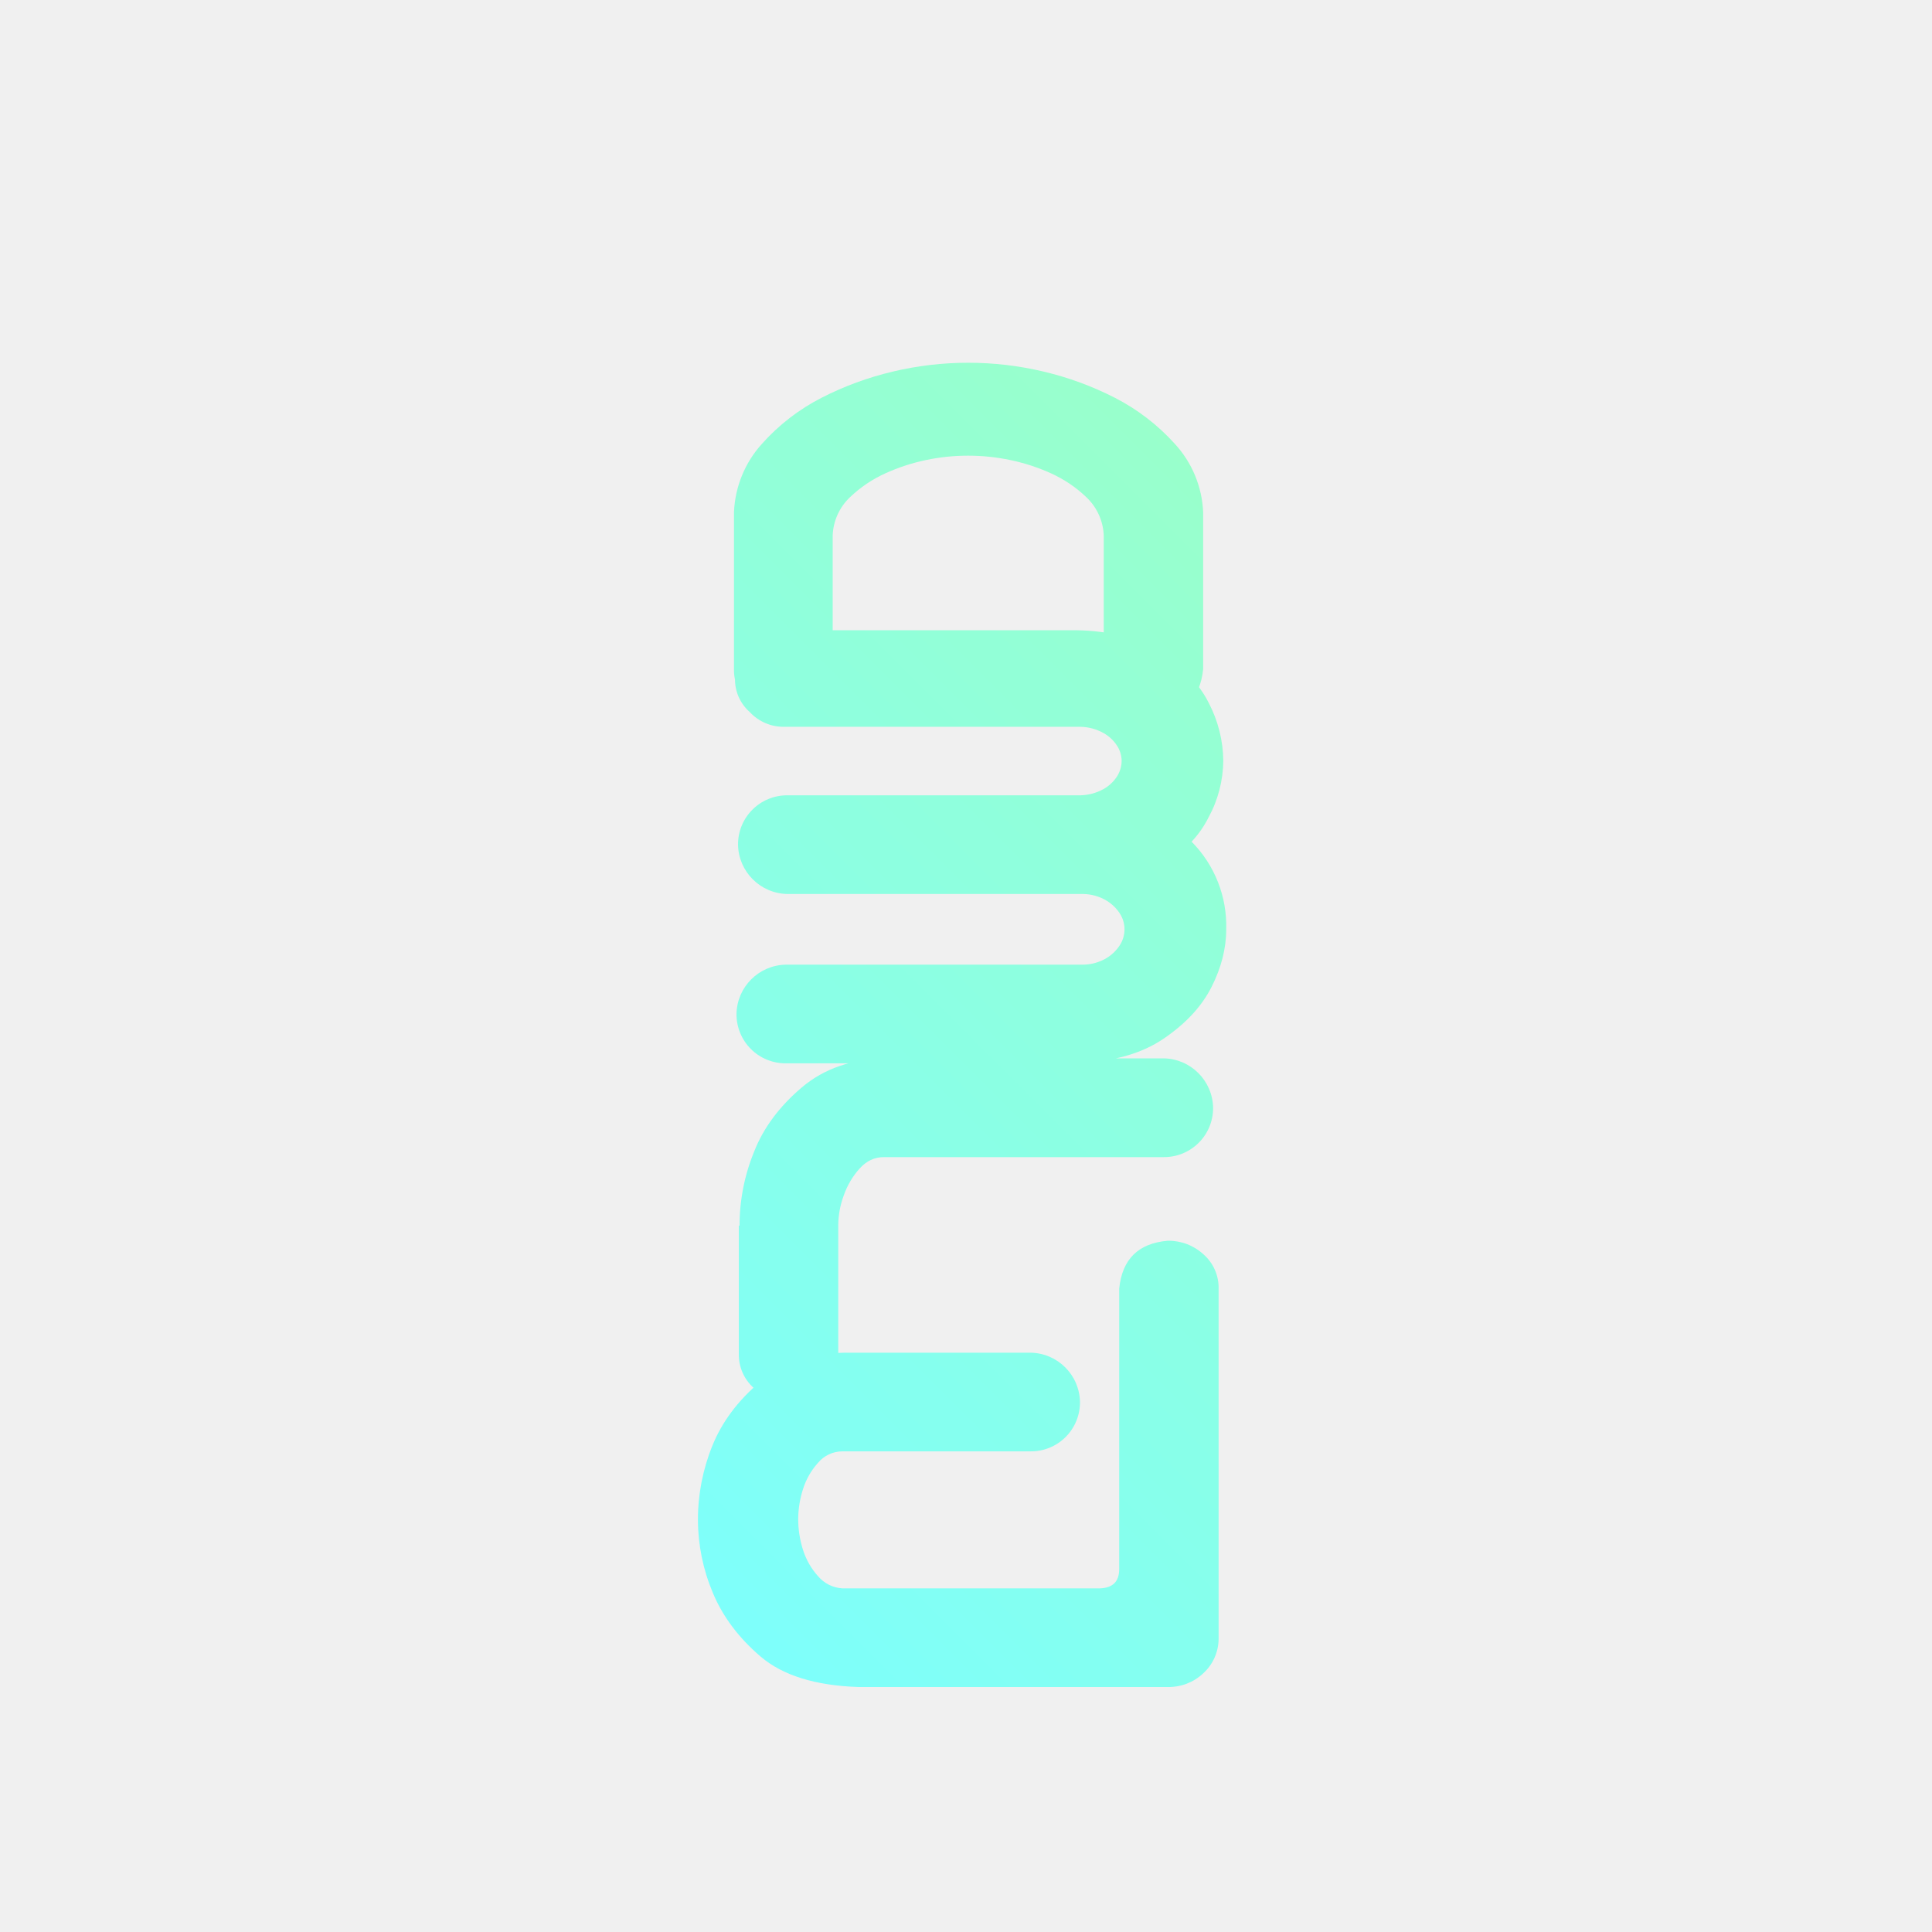
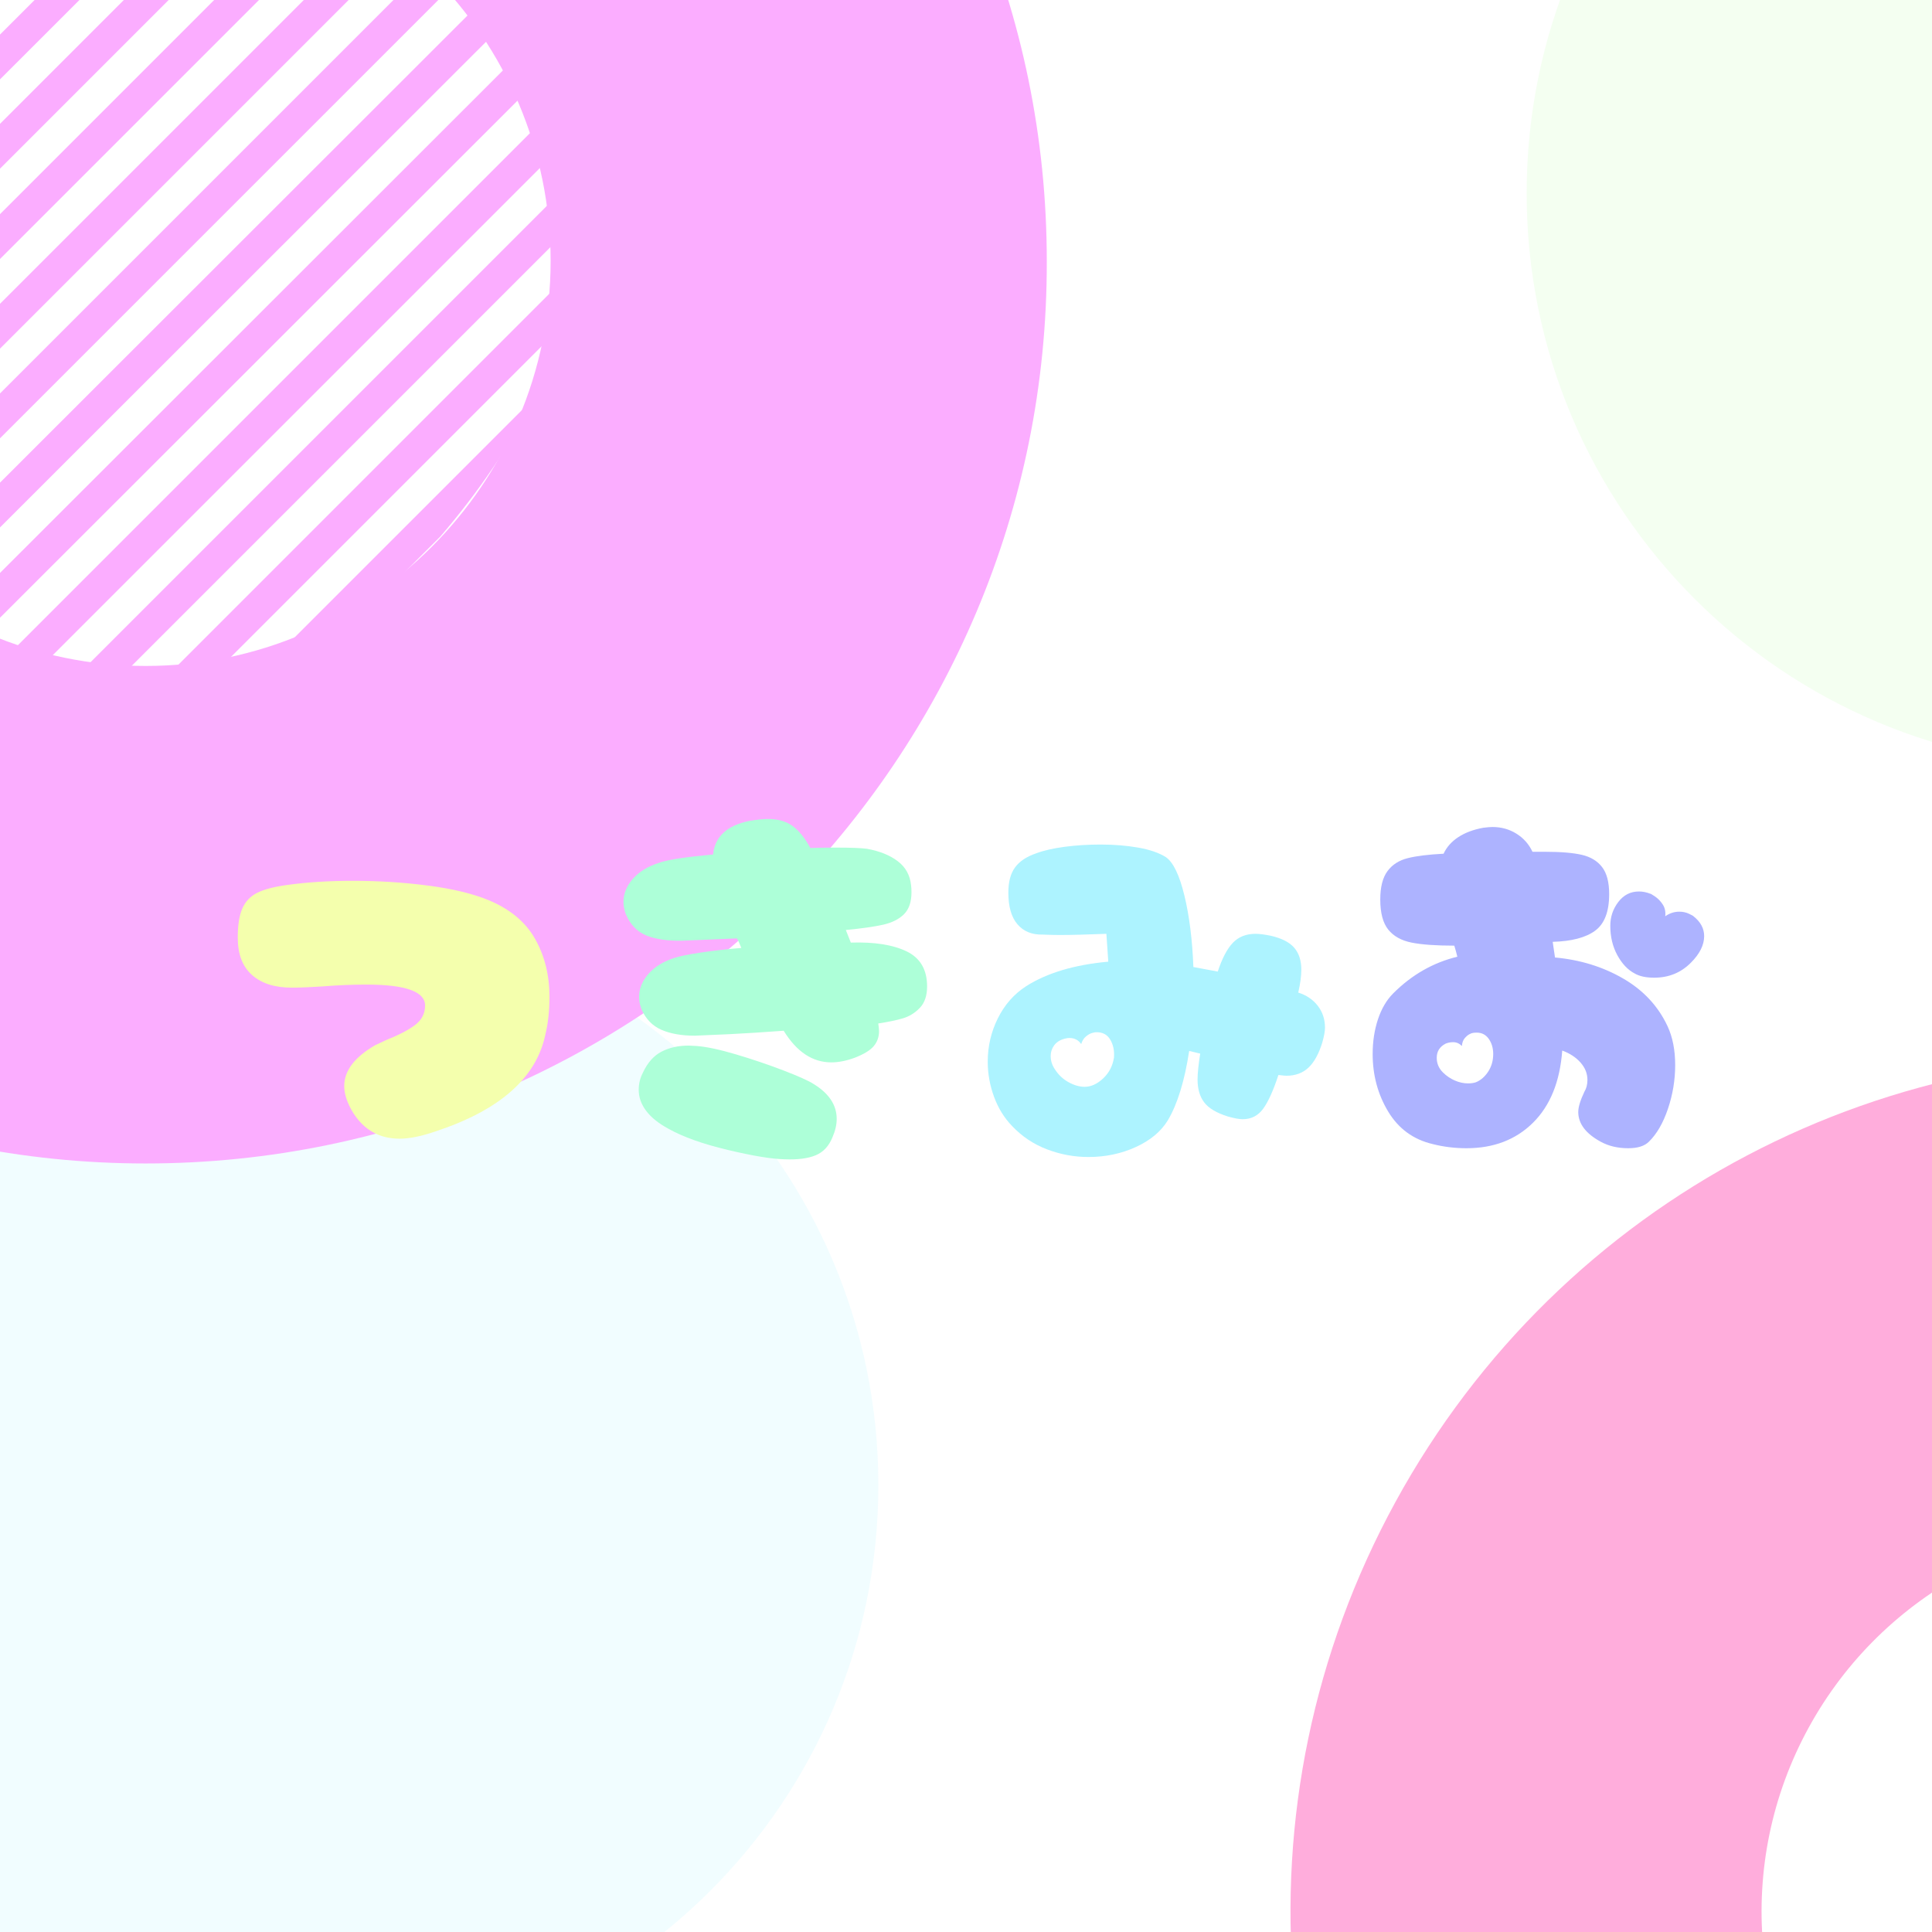
- <svg xmlns="http://www.w3.org/2000/svg" id="Layer_1" data-name="Layer 1" viewBox="0 0 1000 1000">
+ <svg xmlns="http://www.w3.org/2000/svg" width="1000" zoomAndPan="magnify" viewBox="0 0 750 750" height="1000" preserveAspectRatio="xMidYMid meet" version="1.0">
  <defs>
-     <style>.cls-1{fill:url(#linear-gradient);}</style>
-     <linearGradient id="linear-gradient" x1="296.09" y1="760.31" x2="717.47" y2="338.93" gradientUnits="userSpaceOnUse">
-       <stop offset="0" stop-color="#7efffb" />
-       <stop offset="0.02" stop-color="#7efffb" />
-       <stop offset="0.03" stop-color="#7ffffa" />
-       <stop offset="0.05" stop-color="#7ffff9" />
-       <stop offset="0.06" stop-color="#7ffff8" />
-       <stop offset="0.08" stop-color="#80fff8" />
-       <stop offset="0.09" stop-color="#80fff7" />
-       <stop offset="0.11" stop-color="#81fff6" />
-       <stop offset="0.13" stop-color="#81fff5" />
-       <stop offset="0.14" stop-color="#82fff5" />
-       <stop offset="0.16" stop-color="#82fff4" />
-       <stop offset="0.17" stop-color="#82fff3" />
-       <stop offset="0.19" stop-color="#83fff2" />
-       <stop offset="0.2" stop-color="#83fff2" />
-       <stop offset="0.22" stop-color="#84fff1" />
-       <stop offset="0.23" stop-color="#84fff0" />
-       <stop offset="0.25" stop-color="#85ffef" />
-       <stop offset="0.27" stop-color="#85ffef" />
-       <stop offset="0.28" stop-color="#85ffee" />
-       <stop offset="0.3" stop-color="#86ffed" />
-       <stop offset="0.31" stop-color="#86ffec" />
-       <stop offset="0.33" stop-color="#87ffec" />
-       <stop offset="0.34" stop-color="#87ffeb" />
-       <stop offset="0.36" stop-color="#87ffea" />
-       <stop offset="0.38" stop-color="#88ffe9" />
-       <stop offset="0.39" stop-color="#88ffe9" />
-       <stop offset="0.41" stop-color="#89ffe8" />
-       <stop offset="0.42" stop-color="#89ffe7" />
-       <stop offset="0.44" stop-color="#8affe6" />
-       <stop offset="0.45" stop-color="#8affe6" />
-       <stop offset="0.47" stop-color="#8affe5" />
-       <stop offset="0.48" stop-color="#8bffe4" />
-       <stop offset="0.5" stop-color="#8bffe3" />
-       <stop offset="0.52" stop-color="#8cffe3" />
-       <stop offset="0.53" stop-color="#8cffe2" />
-       <stop offset="0.55" stop-color="#8dffe1" />
-       <stop offset="0.56" stop-color="#8dffe0" />
-       <stop offset="0.58" stop-color="#8dffe0" />
-       <stop offset="0.59" stop-color="#8effdf" />
-       <stop offset="0.61" stop-color="#8effde" />
-       <stop offset="0.63" stop-color="#8fffdd" />
-       <stop offset="0.64" stop-color="#8fffdd" />
-       <stop offset="0.66" stop-color="#8fffdc" />
-       <stop offset="0.67" stop-color="#90ffdb" />
-       <stop offset="0.69" stop-color="#90ffda" />
-       <stop offset="0.7" stop-color="#91ffda" />
-       <stop offset="0.72" stop-color="#91ffd9" />
-       <stop offset="0.73" stop-color="#92ffd8" />
-       <stop offset="0.75" stop-color="#92ffd7" />
-       <stop offset="0.77" stop-color="#92ffd7" />
-       <stop offset="0.78" stop-color="#93ffd6" />
-       <stop offset="0.8" stop-color="#93ffd5" />
-       <stop offset="0.81" stop-color="#94ffd4" />
-       <stop offset="0.83" stop-color="#94ffd4" />
-       <stop offset="0.84" stop-color="#95ffd3" />
-       <stop offset="0.86" stop-color="#95ffd2" />
-       <stop offset="0.88" stop-color="#95ffd1" />
-       <stop offset="0.89" stop-color="#96ffd1" />
-       <stop offset="0.91" stop-color="#96ffd0" />
-       <stop offset="0.92" stop-color="#97ffcf" />
-       <stop offset="0.94" stop-color="#97ffce" />
-       <stop offset="0.95" stop-color="#98ffce" />
-       <stop offset="0.97" stop-color="#98ffcd" />
-       <stop offset="0.98" stop-color="#98ffcc" />
-       <stop offset="1" stop-color="#99ffcb" />
-     </linearGradient>
+     <filter x="0%" y="0%" width="100%" height="100%" id="id1">
+       <feColorMatrix values="0 0 0 0 1 0 0 0 0 1 0 0 0 0 1 0 0 0 1 0" color-interpolation-filters="sRGB" />
+     </filter>
+     <g />
+     <mask id="id2">
+       <g filter="url(#id1)">
+         <rect x="-75" width="900" fill="#000000" y="-75" height="900" fill-opacity="0.169" />
+       </g>
+     </mask>
+     <clipPath id="id3">
+       <path d="M 0 0.52 L 341 0.52 L 341 397 L 0 397 Z M 0 0.52 " clip-rule="nonzero" />
+     </clipPath>
+     <clipPath id="id4">
+       <rect x="0" width="342" y="0" height="397" />
+     </clipPath>
+     <mask id="id5">
+       <g filter="url(#id1)">
+         <rect x="-75" width="900" fill="#000000" y="-75" height="900" fill-opacity="0.169" />
+       </g>
+     </mask>
+     <clipPath id="id6">
+       <path d="M 0.559 0 L 158 0 L 158 297.84 L 0.559 297.84 Z M 0.559 0 " clip-rule="nonzero" />
+     </clipPath>
+     <clipPath id="id7">
+       <rect x="0" width="158" y="0" height="298" />
+     </clipPath>
  </defs>
-   <path class="cls-1" d="M501.13,187.76a168.42,168.42,0,0,1,39.08,4.58A163.25,163.25,0,0,1,577,205.86a108.45,108.45,0,0,1,31.06,23.84,55.68,55.68,0,0,1,14.69,35.43v81.21q-2.31,22.86-25.15,24.77a26.73,26.73,0,0,1-18.5-7,22.88,22.88,0,0,1-7.81-17.73V277a28.78,28.78,0,0,0-9-19.65A65.24,65.24,0,0,0,544,245a100.42,100.42,0,0,0-21-6.86,106.05,106.05,0,0,0-43.84,0A100.35,100.35,0,0,0,458.26,245a65.38,65.38,0,0,0-18.32,12.37A28.7,28.7,0,0,0,431,277v69.37q-1.92,22.86-24.8,24.77a26.67,26.67,0,0,1-18.47-7,22.88,22.88,0,0,1-7.82-17.73V265.13A56.11,56.11,0,0,1,394.4,229.7a106.07,106.07,0,0,1,30.88-23.84,163.5,163.5,0,0,1,36.79-13.52A168.32,168.32,0,0,1,501.13,187.76ZM381.21,524.86a26,26,0,0,1,25.54-25.55h154a24.32,24.32,0,0,0,12-3.41,21.38,21.38,0,0,0,7-6.88,15.12,15.12,0,0,0,0-16,21.22,21.22,0,0,0-7-6.85,24.22,24.22,0,0,0-12-3.44H407.5A26,26,0,0,1,382,437.19a25.4,25.4,0,0,1,25.54-25.54H559.21a25.8,25.8,0,0,0,12-3.25,19.91,19.91,0,0,0,7.06-6.67,15.28,15.28,0,0,0,2.29-8,14.65,14.65,0,0,0-2.29-7.62,19.91,19.91,0,0,0-7.06-6.67,25.45,25.45,0,0,0-12-3.25H406a23.74,23.74,0,0,1-17.92-7.63A22.48,22.48,0,0,1,380.44,351a23.6,23.6,0,0,1,7.44-17.54,25,25,0,0,1,18.1-7.25h151q26.65.4,44,11.65T625.73,364a65.88,65.88,0,0,1,7.44,29.73,62.41,62.41,0,0,1-7.63,29.36,53.35,53.35,0,0,1-8.77,12.56A61.87,61.87,0,0,1,634.69,481q0,14.87-7.63,29.92t-24.77,26.69Q585.15,549.26,558.46,550h-2.29a28.43,28.43,0,0,1-4.59.38H406.75a25.37,25.37,0,0,1-25.54-25.54Zm9.21,71q7.24-18.28,24.58-33t44-15.06H602.36A26.05,26.05,0,0,1,627.9,573.4a25.37,25.37,0,0,1-25.54,25.52H457.5q-7.23,0-12.58,5.92a41.06,41.06,0,0,0-8.19,13.91A45.24,45.24,0,0,0,433.88,634v66.71q-2.31,22.86-25.17,24.77a26.7,26.7,0,0,1-18.48-7,22.88,22.88,0,0,1-7.81-17.73V634.38h.37A100.89,100.89,0,0,1,390.42,595.88ZM579.29,667q2.3-22.87,25.17-24.79a26.64,26.64,0,0,1,18.48,7.06A22.85,22.85,0,0,1,630.75,667V848.42a24.37,24.37,0,0,1-8,17.73,26,26,0,0,1-18.29,7.05H444.36q-33.56-1.12-50.71-15.8t-24.77-33.16a97.72,97.72,0,0,1-7.63-37.57,101.67,101.67,0,0,1,7.44-38.29q7.44-18.5,24.77-33.16t44-15.07h96a26,26,0,0,1,25.54,25.55,25.35,25.35,0,0,1-25.54,25.52H436a16.46,16.46,0,0,0-12.58,5.91,36.87,36.87,0,0,0-7.82,13.73,51.22,51.22,0,0,0-2.45,15.44,52.36,52.36,0,0,0,2.45,15.81,36.8,36.8,0,0,0,7.82,13.73A17.85,17.85,0,0,0,436,822.13H569.38q9.92-.39,9.91-9.91Z" />
+   <rect x="-75" width="900" fill="#ffffff" y="-75" height="900" fill-opacity="1" />
+   <rect x="-75" width="900" fill="#ffffff" y="-75" height="900" fill-opacity="1" />
+   <rect x="-75" width="900" fill="#ffffff" y="-75" height="900" fill-opacity="1" />
+   <rect x="-75" width="900" fill="#ffffff" y="-75" height="900" fill-opacity="1" />
+   <path fill="#fbadff" d="M -328.578 115.645 C -330.188 111.363 -331.523 106.812 -332.863 102.527 L 33.883 -264.219 C 38.168 -262.879 42.719 -261.539 47 -259.934 Z M -8.949 -273.586 C -14.035 -274.391 -19.391 -274.926 -24.477 -275.461 L -344.375 44.438 C -343.84 49.523 -343.305 54.879 -342.5 59.965 Z M 115.797 -224.332 C 112.32 -226.738 108.84 -229.148 105.359 -231.289 L -300.203 174.27 C -298.062 177.75 -295.652 181.23 -293.242 184.711 Z M 71.629 -249.762 C 67.613 -251.637 63.598 -253.508 59.582 -255.117 L -323.762 128.227 C -322.156 132.242 -320.281 136.258 -318.406 140.273 Z M 94.383 -237.715 C 90.637 -239.855 86.887 -242 83.141 -243.871 L -313.055 152.32 C -311.18 156.066 -309.039 159.816 -306.895 163.562 Z M -169.836 -252.172 C -182.418 -246.551 -194.73 -240.125 -206.508 -232.898 L -301.809 -137.598 C -309.305 -125.816 -315.73 -113.504 -321.082 -100.922 Z M -58.203 -276.801 L -345.711 10.707 C -345.711 16.598 -345.711 22.219 -345.445 28.109 L -41.07 -276.531 C -46.695 -276.801 -52.582 -276.801 -58.203 -276.801 Z M 241.883 15.527 L -53.387 310.797 C -47.496 310.797 -41.34 310.797 -35.449 310.262 L 241.348 33.461 C 241.617 27.574 241.883 21.414 241.883 15.527 Z M 135.609 -209.07 C 132.395 -211.75 129.184 -214.426 125.973 -216.836 L -285.746 194.883 C -283.34 198.098 -280.66 201.309 -277.984 204.52 Z M -76.676 -275.73 C -83.367 -275.191 -89.793 -274.391 -96.484 -273.32 L -342.23 -27.574 C -343.305 -20.879 -344.105 -14.457 -344.641 -7.762 Z M -117.902 -269.305 C -125.934 -267.43 -133.965 -265.289 -141.996 -262.613 L -331.793 -73.082 C -334.199 -65.051 -336.609 -57.289 -338.484 -48.988 Z M 19.961 -267.965 C 15.145 -269.035 10.594 -270.105 5.773 -271.176 L -340.09 74.688 C -339.02 79.508 -337.949 84.059 -336.879 88.875 Z M 236.531 73.082 C 237.867 66.121 238.938 59.43 239.742 52.469 L -16.445 308.656 C -9.484 307.852 -2.523 306.781 4.168 305.441 Z M 241.348 -1.34 C 241.082 -6.691 240.547 -12.047 240.012 -17.402 L -86.312 308.656 C -80.961 309.191 -75.605 309.727 -70.25 309.992 Z M 237.602 -32.66 C 236.797 -37.477 235.727 -42.297 234.656 -47.113 L -116.297 303.57 C -111.477 304.641 -106.656 305.711 -101.84 306.512 Z M 153.812 -192.742 C 150.867 -195.688 147.922 -198.363 144.977 -201.309 L -269.953 213.621 C -267.277 216.566 -264.332 219.512 -261.387 222.457 Z M 170.945 208.27 C 185.668 191.137 197.98 172.934 208.152 153.66 L 84.746 277.066 C 104.02 266.895 122.223 254.582 139.355 239.855 Z M 231.176 -61.035 C 229.836 -65.586 228.5 -69.871 227.16 -74.422 L -143.332 296.074 C -138.781 297.41 -134.5 298.75 -129.949 300.09 Z M 222.609 122.07 C 225.82 113.504 228.766 104.938 231.176 96.102 L 27.191 300.09 C 36.023 297.68 44.59 294.734 53.156 291.523 Z M 186.203 -155.266 C 183.793 -158.477 181.383 -161.957 178.707 -165.168 L -234.082 247.352 C -230.871 250.031 -227.391 252.438 -224.176 254.848 Z M 222.609 -87.27 C 221.004 -91.551 219.398 -95.566 217.523 -99.582 L -168.766 286.703 C -164.75 288.578 -160.465 290.184 -156.449 291.789 Z M 170.676 -174.805 C 168 -178.02 165.324 -180.965 162.379 -183.91 L -252.82 231.289 C -249.875 234.234 -246.664 236.914 -243.719 239.59 Z M 199.855 -134.383 C 197.715 -137.863 195.574 -141.613 193.164 -145.094 L -214.004 262.074 C -210.523 264.484 -207.043 266.625 -203.297 268.77 Z M 212.168 -111.629 C 210.297 -115.379 208.422 -119.395 206.281 -123.141 L -192.055 275.191 C -188.305 277.336 -184.559 279.207 -180.543 281.082 Z M 212.168 -111.629 " fill-opacity="1" fill-rule="nonzero" />
+   <g mask="url(#id2)">
+     <g transform="matrix(1, 0, 0, 1, 0, 353)">
+       <g clip-path="url(#id4)">
+         <g clip-path="url(#id3)">
+           <path fill="#adf3ff" d="M 118.23 0.75 C -4.789 0.75 -104.52 100.48 -104.52 223.5 C -104.52 346.523 -4.789 446.25 118.23 446.25 C 241.254 446.25 340.98 346.523 340.98 223.5 C 340.98 100.48 241.254 0.75 118.23 0.75 " fill-opacity="1" fill-rule="nonzero" />
+         </g>
+       </g>
+     </g>
+   </g>
+   <path fill="#fbadff" d="M 56.535 451.656 C -136.074 451.656 -293.289 294.441 -293.289 101.312 C -293.289 -91.301 -136.074 -248.512 56.535 -248.512 C 249.668 -248.512 406.359 -91.301 406.359 101.312 C 406.883 294.441 249.668 451.656 56.535 451.656 Z M 56.535 -55.902 C -29.879 -55.902 -100.676 14.895 -100.676 101.312 C -100.676 187.727 -29.879 258.523 56.535 258.523 C 142.953 258.523 213.75 187.727 213.75 101.312 C 213.75 14.895 143.473 -55.902 56.535 -55.902 Z M 56.535 -55.902 " fill-opacity="1" fill-rule="nonzero" />
+   <g fill="#f4ffad" fill-opacity="1">
+     <g transform="translate(78.829, 434.0388)">
+       <g>
+         <path d="M 76.266 8 C 68.566 8 62.594 4.691 58.344 -1.922 C 55.977 -5.773 54.797 -9.281 54.797 -12.438 C 54.797 -18.363 58.797 -23.645 66.797 -28.281 L 71.234 -30.359 C 75.773 -32.141 79.398 -34.016 82.109 -35.984 C 84.828 -37.961 86.188 -40.531 86.188 -43.688 C 86.188 -49.113 78.586 -51.828 63.391 -51.828 C 57.953 -51.828 52.176 -51.582 46.062 -51.094 C 44.188 -50.988 42.258 -50.883 40.281 -50.781 C 38.301 -50.688 36.328 -50.641 34.359 -50.641 C 27.836 -50.641 22.723 -52.27 19.016 -55.531 C 15.316 -58.789 13.469 -63.629 13.469 -70.047 C 13.469 -74.891 14.062 -78.664 15.25 -81.375 C 16.438 -84.094 18.363 -86.117 21.031 -87.453 C 23.695 -88.785 27.547 -89.797 32.578 -90.484 C 40.379 -91.566 48.867 -92.109 58.047 -92.109 C 68.117 -92.109 77.895 -91.488 87.375 -90.25 C 96.852 -89.02 104.703 -87.125 110.922 -84.562 C 119.211 -81.102 125.207 -76.094 128.906 -69.531 C 132.613 -62.969 134.469 -55.488 134.469 -47.094 C 134.469 -41.562 133.926 -36.625 132.844 -32.281 C 129.289 -15.5 115.07 -3.008 90.188 5.188 C 84.758 7.062 80.117 8 76.266 8 Z M 76.266 8 " />
+       </g>
+     </g>
+   </g>
+   <g fill="#adffd8" fill-opacity="1">
+     <g transform="translate(226.9138, 434.0388)">
+       <g>
+         <path d="M 95.812 -21.625 C 88.508 -21.625 82.344 -25.719 77.312 -33.906 C 69.406 -33.32 62.414 -32.879 56.344 -32.578 C 50.27 -32.285 45.754 -32.086 42.797 -31.984 C 37.66 -31.984 33.336 -32.75 29.828 -34.281 C 26.328 -35.812 23.738 -38.504 22.062 -42.359 C 21.469 -44.035 21.172 -45.566 21.172 -46.953 C 21.172 -50.203 22.379 -53.207 24.797 -55.969 C 27.223 -58.738 30.609 -60.816 34.953 -62.203 C 37.117 -62.891 40.52 -63.578 45.156 -64.266 C 49.801 -64.961 55.035 -65.555 60.859 -66.047 C 60.672 -66.441 60.426 -67.035 60.125 -67.828 C 59.832 -68.617 59.488 -69.258 59.094 -69.75 L 37.766 -68.859 C 32.234 -68.766 27.664 -69.43 24.062 -70.859 C 20.457 -72.297 17.77 -75.086 16 -79.234 C 15.406 -80.91 15.109 -82.441 15.109 -83.828 C 15.109 -87.078 16.316 -90.082 18.734 -92.844 C 21.148 -95.613 24.531 -97.691 28.875 -99.078 C 32.133 -100.266 39.145 -101.348 49.906 -102.328 C 50.594 -109.242 55.281 -113.586 63.969 -115.359 C 66.938 -115.859 69.359 -116.109 71.234 -116.109 C 75.086 -116.109 78.242 -115.219 80.703 -113.438 C 83.172 -111.664 85.492 -108.801 87.672 -104.844 C 90.141 -104.945 93.492 -105 97.734 -105 C 103.367 -105 107.32 -104.848 109.594 -104.547 C 114.531 -103.66 118.523 -102.055 121.578 -99.734 C 124.641 -97.422 126.367 -94.289 126.766 -90.344 C 126.867 -89.645 126.922 -88.754 126.922 -87.672 C 126.922 -83.922 125.957 -81.082 124.031 -79.156 C 122.102 -77.227 119.41 -75.867 115.953 -75.078 C 112.504 -74.297 107.664 -73.609 101.438 -73.016 L 103.375 -68.125 C 112.551 -68.414 119.781 -67.273 125.062 -64.703 C 130.344 -62.141 132.984 -57.602 132.984 -51.094 C 132.984 -47.539 132.047 -44.773 130.172 -42.797 C 128.297 -40.828 126.098 -39.469 123.578 -38.719 C 121.066 -37.977 117.883 -37.316 114.031 -36.734 C 114.227 -35.348 114.328 -34.359 114.328 -33.766 C 114.328 -31.492 113.633 -29.539 112.25 -27.906 C 110.875 -26.281 108.406 -24.781 104.844 -23.406 C 101.594 -22.219 98.582 -21.625 95.812 -21.625 Z M 77.75 16 C 72.719 15.895 65.336 14.68 55.609 12.359 C 45.879 10.047 38.203 7.305 32.578 4.141 C 28.734 2.066 25.848 -0.25 23.922 -2.812 C 21.992 -5.383 21.031 -8.098 21.031 -10.953 C 21.031 -13.328 21.57 -15.551 22.656 -17.625 C 24.438 -21.477 26.832 -24.191 29.844 -25.766 C 32.852 -27.348 36.379 -28.141 40.422 -28.141 L 43.547 -27.984 C 47.391 -27.691 52.469 -26.609 58.781 -24.734 C 65.102 -22.859 71.227 -20.785 77.156 -18.516 C 83.082 -16.242 87.031 -14.469 89 -13.188 C 94.926 -9.531 97.891 -5.035 97.891 0.297 C 97.891 2.566 97.348 4.938 96.266 7.406 C 94.879 10.863 92.703 13.207 89.734 14.438 C 86.773 15.676 82.781 16.195 77.75 16 Z M 77.75 16 " />
+       </g>
+     </g>
+   </g>
+   <g fill="#adf3ff" fill-opacity="1">
+     <g transform="translate(374.9987, 434.0388)">
+       <g>
+         <path d="M 47.531 15.109 C 42.008 15.109 36.656 14.117 31.469 12.141 C 26.281 10.172 21.766 7.16 17.922 3.109 C 14.859 -0.047 12.508 -3.844 10.875 -8.281 C 9.25 -12.727 8.438 -17.273 8.438 -21.922 C 8.438 -27.836 9.742 -33.438 12.359 -38.719 C 14.984 -44.008 18.664 -48.18 23.406 -51.234 C 31.5 -56.367 42.109 -59.531 55.234 -60.719 L 54.5 -71.531 C 46.801 -71.227 40.926 -71.078 36.875 -71.078 C 34.801 -71.078 33.172 -71.102 31.984 -71.156 C 30.805 -71.207 30.066 -71.234 29.766 -71.234 C 25.617 -71.129 22.359 -72.457 19.984 -75.219 C 17.617 -77.988 16.438 -82.086 16.438 -87.516 C 16.438 -91.672 17.301 -94.93 19.031 -97.297 C 20.758 -99.672 23.5 -101.5 27.25 -102.781 C 30.113 -103.863 33.766 -104.703 38.203 -105.297 C 42.648 -105.891 47.344 -106.188 52.281 -106.188 C 57.508 -106.188 62.367 -105.789 66.859 -105 C 71.359 -104.207 74.938 -102.973 77.594 -101.297 C 80.457 -99.316 82.852 -94.352 84.781 -86.406 C 86.707 -78.457 87.867 -69.203 88.266 -58.641 L 97.734 -56.875 C 99.422 -62 101.375 -65.723 103.594 -68.047 C 105.812 -70.367 108.75 -71.531 112.406 -71.531 C 113.883 -71.531 115.859 -71.281 118.328 -70.781 C 122.566 -69.801 125.598 -68.25 127.422 -66.125 C 129.254 -64 130.172 -61.16 130.172 -57.609 C 130.172 -55.141 129.773 -52.176 128.984 -48.719 C 132.148 -47.727 134.672 -46.023 136.547 -43.609 C 138.422 -41.191 139.359 -38.352 139.359 -35.094 C 139.359 -33.719 139.008 -31.797 138.312 -29.328 C 136.938 -24.879 135.133 -21.617 132.906 -19.547 C 130.688 -17.473 127.852 -16.438 124.406 -16.438 C 123.906 -16.438 122.863 -16.535 121.281 -16.734 C 119.312 -10.711 117.336 -6.344 115.359 -3.625 C 113.391 -0.914 110.727 0.438 107.375 0.438 C 106.082 0.438 104.203 0.094 101.734 -0.594 C 97.297 -1.977 94.211 -3.805 92.484 -6.078 C 90.754 -8.348 89.891 -11.305 89.891 -14.953 C 89.891 -17.328 90.234 -20.688 90.922 -25.031 L 86.641 -26.062 C 84.859 -14.414 82.094 -5.43 78.344 0.891 C 75.676 5.234 71.523 8.688 65.891 11.25 C 60.266 13.82 54.145 15.109 47.531 15.109 Z M 46.062 -12.141 C 48.531 -12.141 50.922 -13.223 53.234 -15.391 C 55.555 -17.566 56.961 -20.285 57.453 -23.547 C 57.648 -26.211 57.156 -28.531 55.969 -30.5 C 54.789 -32.477 52.922 -33.422 50.359 -33.328 C 50.16 -33.328 49.688 -33.227 48.938 -33.031 C 48.195 -32.832 47.406 -32.383 46.562 -31.688 C 45.727 -31 45.113 -30.016 44.719 -28.734 C 43.633 -30.305 42.109 -31.094 40.141 -31.094 C 39.641 -31.094 39.219 -31.039 38.875 -30.938 C 38.531 -30.844 38.305 -30.797 38.203 -30.797 C 36.43 -30.305 35.098 -29.441 34.203 -28.203 C 33.316 -26.973 32.875 -25.617 32.875 -24.141 C 32.875 -22.266 33.414 -20.535 34.5 -18.953 C 35.883 -16.785 37.66 -15.109 39.828 -13.922 C 42.004 -12.734 44.082 -12.141 46.062 -12.141 Z M 46.062 -12.141 " />
+       </g>
+     </g>
+   </g>
+   <g fill="#adb3ff" fill-opacity="1">
+     <g transform="translate(523.0835, 434.0388)">
+       <g>
+         <path d="M 46.203 11.703 C 41.66 11.703 37.27 11.16 33.031 10.078 C 25.52 8.297 19.766 4.07 15.766 -2.594 C 11.773 -9.258 9.781 -16.688 9.781 -24.875 C 9.781 -29.719 10.469 -34.211 11.844 -38.359 C 13.227 -42.504 15.203 -45.859 17.766 -48.422 C 24.973 -55.629 33.27 -60.367 42.656 -62.641 C 42.457 -63.43 42.258 -64.195 42.062 -64.938 C 41.863 -65.676 41.664 -66.344 41.469 -66.938 C 34.352 -66.938 28.82 -67.332 24.875 -68.125 C 20.926 -68.914 17.914 -70.594 15.844 -73.156 C 13.77 -75.727 12.734 -79.629 12.734 -84.859 C 12.734 -89.691 13.672 -93.367 15.547 -95.891 C 17.422 -98.41 20.062 -100.086 23.469 -100.922 C 26.875 -101.766 31.488 -102.332 37.312 -102.625 C 38.5 -105.195 40.398 -107.344 43.016 -109.062 C 45.641 -110.789 48.875 -112.004 52.719 -112.703 C 54.301 -112.898 55.488 -113 56.281 -113 C 59.727 -113 62.832 -112.133 65.594 -110.406 C 68.363 -108.676 70.441 -106.332 71.828 -103.375 L 76.859 -103.375 C 82.879 -103.375 87.594 -102.977 91 -102.188 C 94.406 -101.395 97.02 -99.812 98.844 -97.438 C 100.676 -95.07 101.594 -91.57 101.594 -86.938 C 101.594 -80.125 99.766 -75.383 96.109 -72.719 C 92.461 -70.051 86.984 -68.617 79.672 -68.422 L 80.562 -62.344 C 90.332 -61.457 99.141 -58.742 106.984 -54.203 C 114.836 -49.66 120.594 -43.488 124.25 -35.688 C 126.227 -31.445 127.219 -26.41 127.219 -20.578 C 127.219 -14.754 126.273 -9.078 124.391 -3.547 C 122.516 1.973 120.051 6.219 117 9.188 C 115.312 10.863 112.645 11.703 109 11.703 C 104.945 11.703 101.391 10.863 98.328 9.188 C 92.504 6.02 89.594 2.164 89.594 -2.375 C 89.594 -4.25 90.383 -6.863 91.969 -10.219 C 92.758 -11.5 93.156 -13.031 93.156 -14.812 C 93.156 -17.281 92.266 -19.523 90.484 -21.547 C 88.703 -23.566 86.332 -25.125 83.375 -26.219 C 82.488 -14.164 78.711 -4.832 72.047 1.781 C 65.379 8.395 56.766 11.703 46.203 11.703 Z M 119.062 -54.5 C 115.906 -54.5 113.391 -55.039 111.516 -56.125 C 108.848 -57.508 106.598 -59.879 104.766 -63.234 C 102.941 -66.586 102.031 -70.391 102.031 -74.641 C 102.031 -78.098 103.066 -81.18 105.141 -83.891 C 107.211 -86.609 109.879 -87.969 113.141 -87.969 C 114.617 -87.969 116.102 -87.672 117.594 -87.078 C 117.594 -87.18 118.18 -86.836 119.359 -86.047 C 120.547 -85.254 121.555 -84.211 122.391 -82.922 C 123.234 -81.641 123.555 -80.113 123.359 -78.344 C 125.035 -79.531 126.863 -80.125 128.844 -80.125 C 130.227 -80.125 131.488 -79.848 132.625 -79.297 C 133.758 -78.754 134.328 -78.438 134.328 -78.344 C 137.086 -76.164 138.469 -73.598 138.469 -70.641 C 138.469 -67.18 136.738 -63.727 133.281 -60.281 C 129.438 -56.426 124.695 -54.5 119.062 -54.5 Z M 46.797 -13.469 C 47.984 -13.469 49.02 -13.617 49.906 -13.922 C 51.781 -14.711 53.359 -16.094 54.641 -18.062 C 55.93 -20.039 56.578 -22.312 56.578 -24.875 C 56.578 -27.145 56.008 -29.094 54.875 -30.719 C 53.738 -32.352 52.18 -33.172 50.203 -33.172 C 49.41 -33.172 48.867 -33.125 48.578 -33.031 C 48.379 -33.031 47.984 -32.879 47.391 -32.578 C 46.797 -32.285 46.176 -31.77 45.531 -31.031 C 44.895 -30.289 44.523 -29.273 44.422 -27.984 C 43.441 -28.973 42.305 -29.469 41.016 -29.469 C 40.328 -29.469 39.711 -29.395 39.172 -29.25 C 38.629 -29.102 38.258 -28.977 38.062 -28.875 C 35.789 -27.688 34.656 -25.863 34.656 -23.406 C 34.656 -21.227 35.441 -19.348 37.016 -17.766 C 38.398 -16.391 39.957 -15.328 41.688 -14.578 C 43.414 -13.836 45.117 -13.469 46.797 -13.469 Z M 46.797 -13.469 " />
+       </g>
+     </g>
+   </g>
+   <path fill="#ffaddc" d="M 724.934 935.629 C 719.254 946.016 711.402 955.215 701.387 963.227 C 661.797 994.418 604.574 987.848 573.312 948.25 C 489.84 843.535 477.613 700.207 541.781 582.938 C 605.949 465.672 733.258 398.699 866.691 412.113 C 916.895 417.094 953.711 461.98 948.355 511.902 C 943.43 562.062 898.555 598.797 848.586 593.383 C 788.684 587.594 731.004 617.883 702.117 670.676 C 673.23 723.469 679.055 787.945 716.223 835.273 C 739.688 864.422 741.984 904.473 724.934 935.629 Z M 724.934 935.629 " fill-opacity="1" fill-rule="nonzero" />
+   <g mask="url(#id5)">
+     <g transform="matrix(1, 0, 0, 1, 592, -0.000000000000042435)">
+       <g clip-path="url(#id7)">
+         <g clip-path="url(#id6)">
+           <path fill="#bdffad" d="M 223.398 -147.75 C 100.379 -147.75 0.648 -48.02 0.648 75 C 0.648 198.02 100.379 297.75 223.398 297.75 C 346.422 297.75 446.148 198.02 446.148 75 C 446.148 -48.02 346.422 -147.75 223.398 -147.75 " fill-opacity="1" fill-rule="nonzero" />
+         </g>
+       </g>
+     </g>
+   </g>
</svg>
